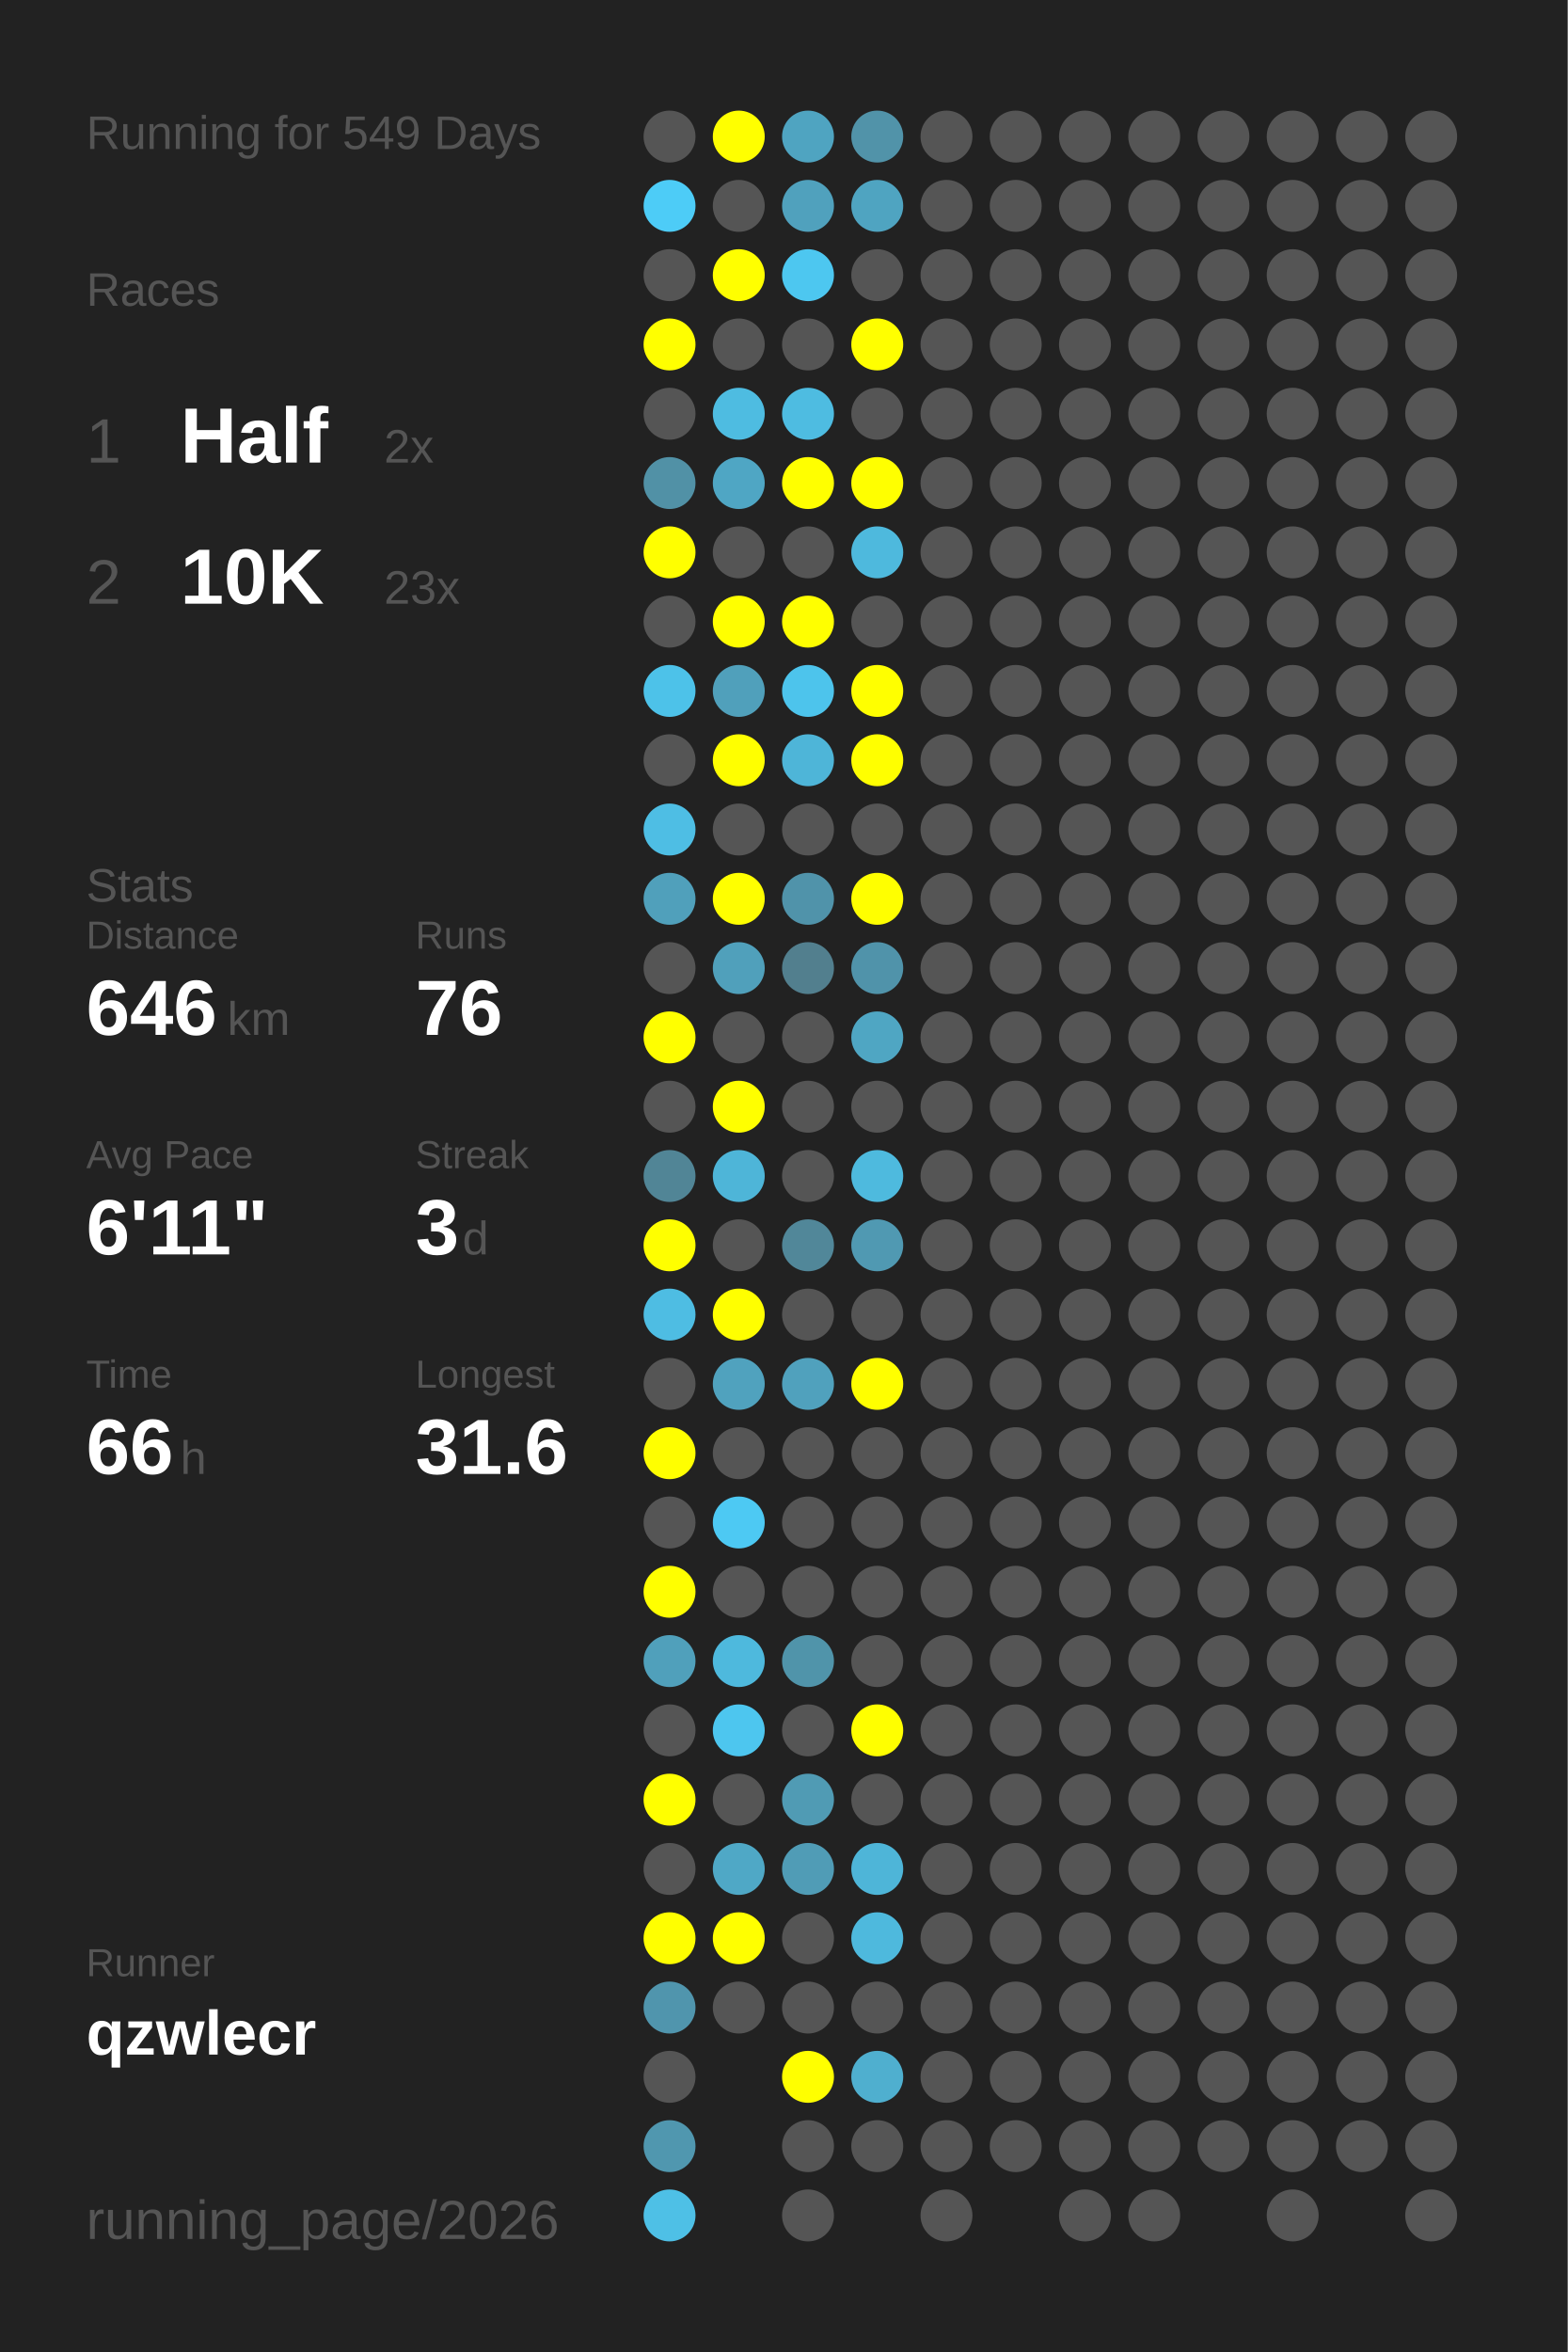
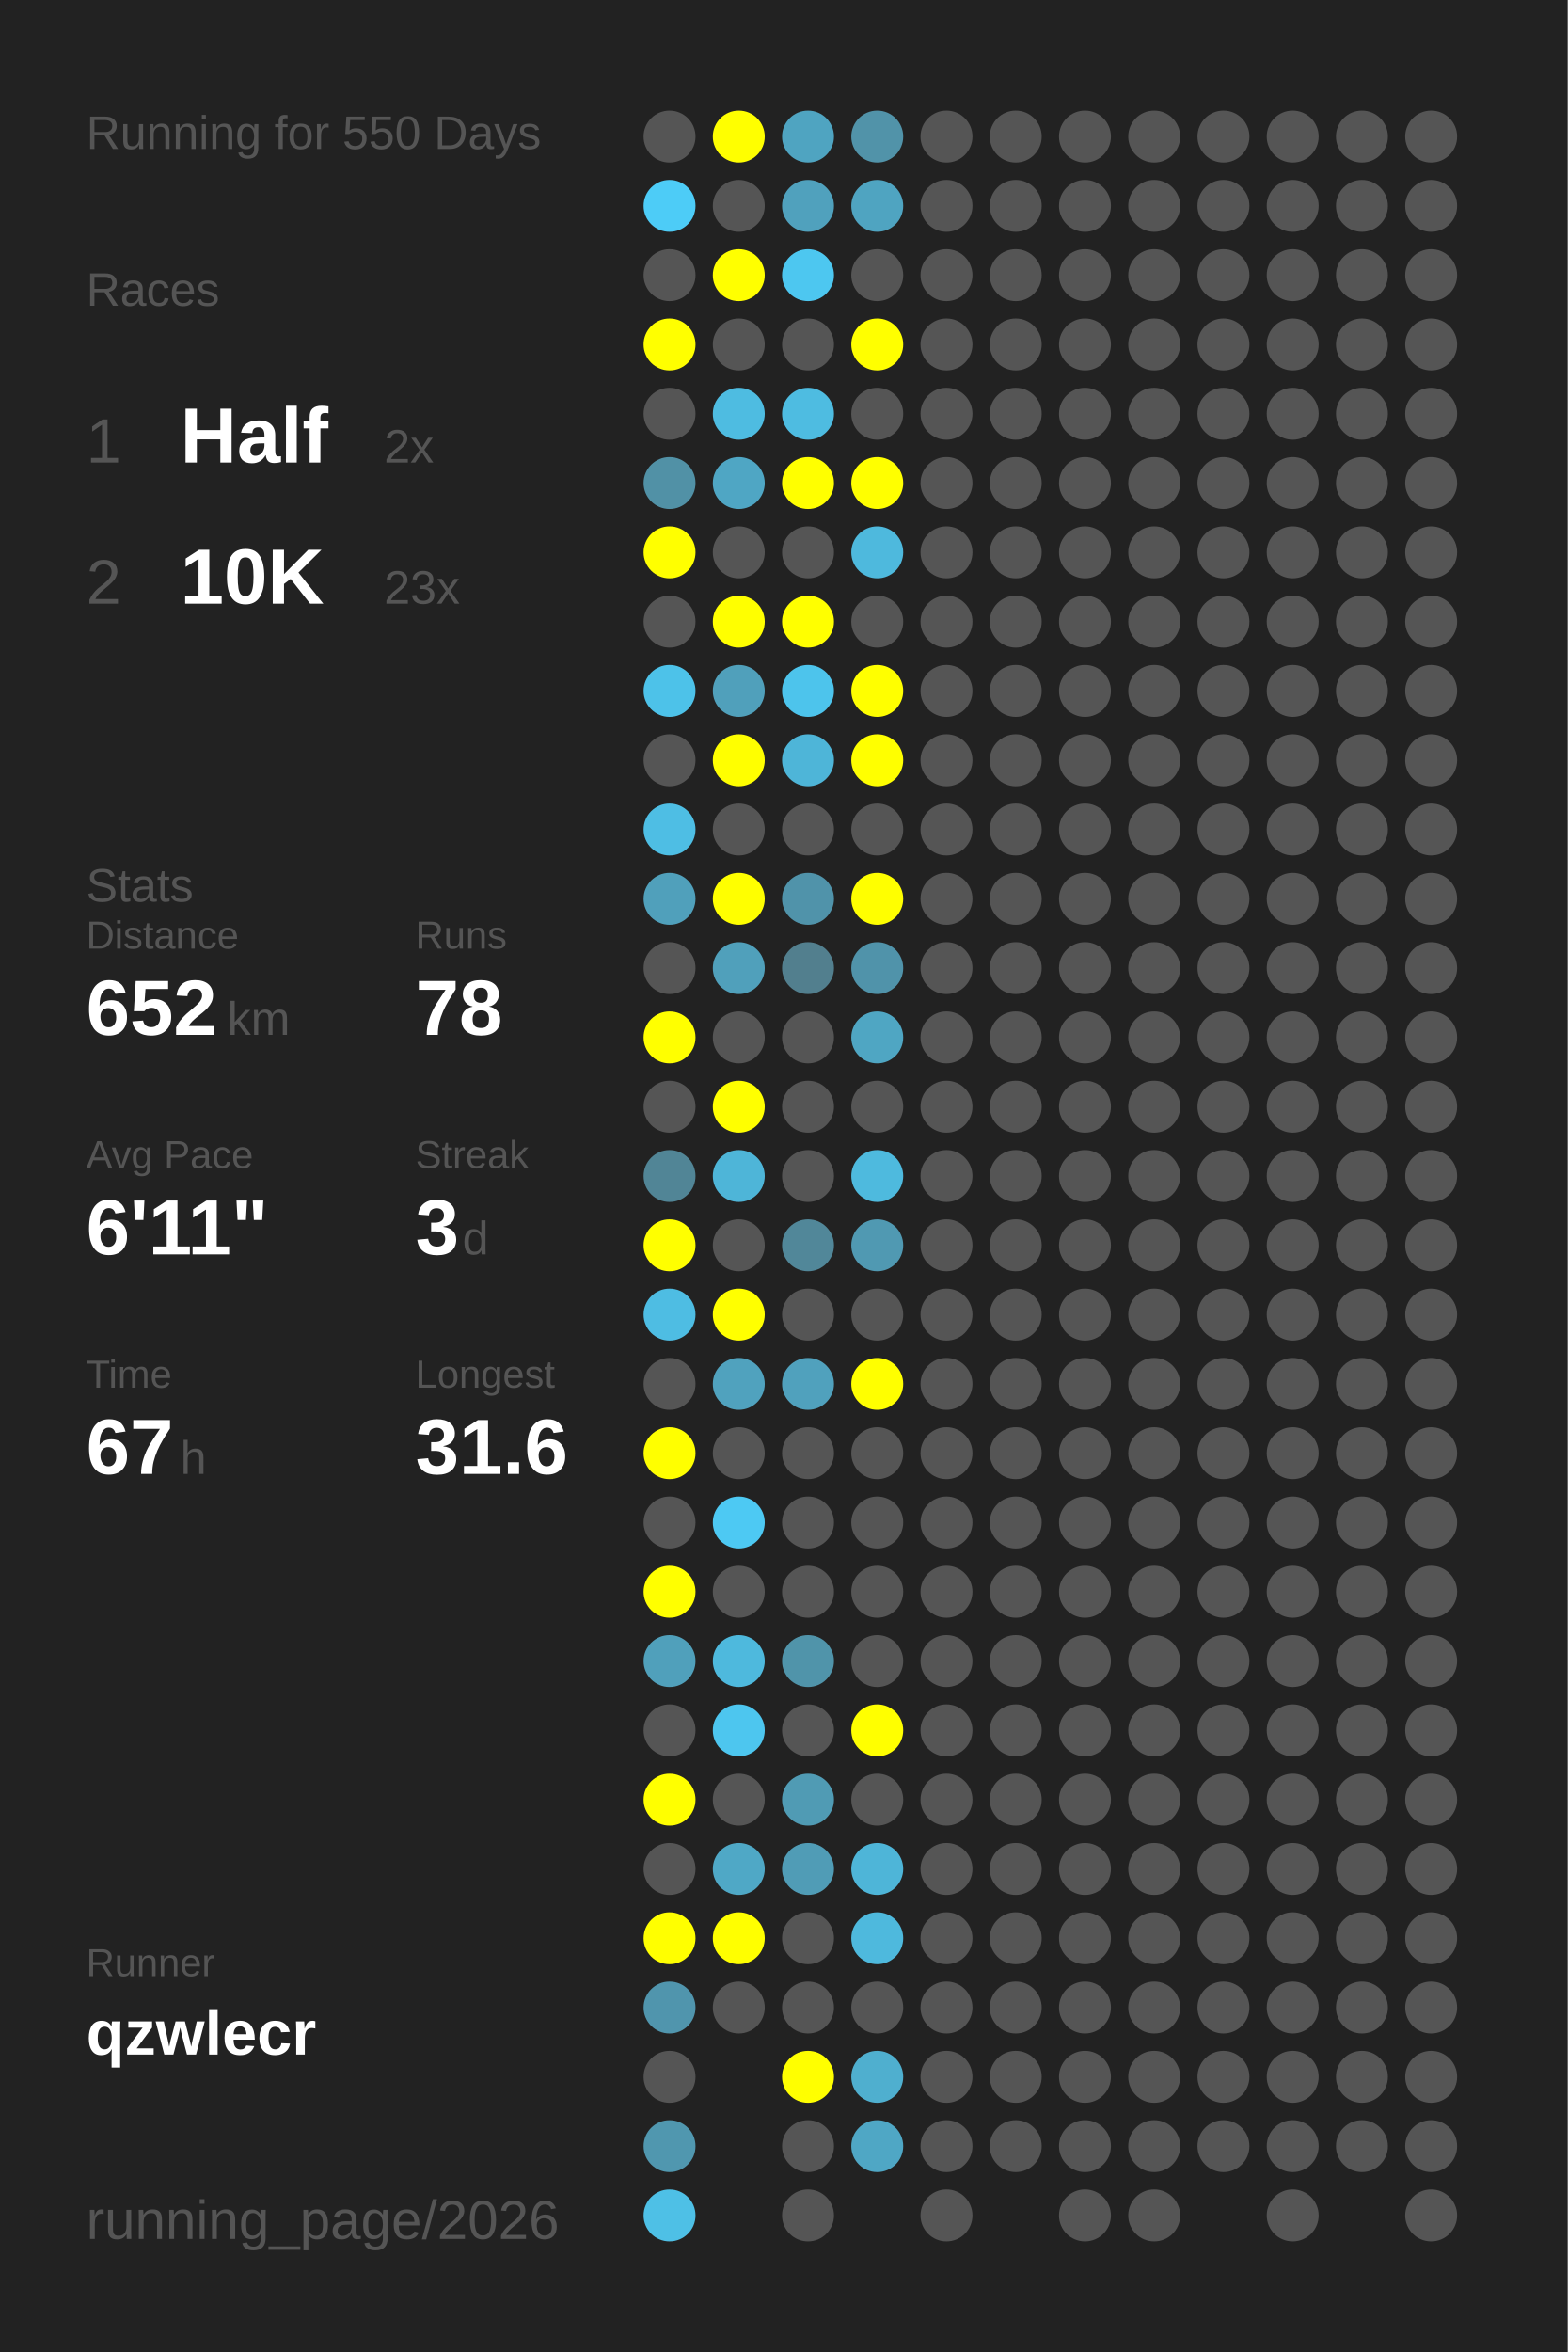
<svg xmlns="http://www.w3.org/2000/svg" baseProfile="full" height="300mm" version="1.1" viewBox="0,0,200,300" width="200mm">
  <defs />
  <rect fill="#222222" height="300" width="200" x="0" y="0" />
-   <text fill="#555555" style="font-size:6px; font-family:Arial;" x="11" y="19">Running for 549 Days</text>
+   <text fill="#555555" style="font-size:6px; font-family:Arial;" x="11" y="19">Running for 550 Days</text>
  <text fill="#555555" style="font-size:6px; font-family:Arial;" x="11" y="39">Races</text>
  <text fill="#555555" style="font-size:8px; font-family:Arial;" x="11" y="59">1</text>
  <text fill="#FFFFFF" style="font-size:10px; font-family:Arial; font-weight:bold;" x="23" y="59">Half</text>
  <text fill="#555555" style="font-size:6px; font-family:Arial;" x="49" y="59">2x</text>
  <text fill="#555555" style="font-size:8px; font-family:Arial;" x="11" y="77">2</text>
  <text fill="#FFFFFF" style="font-size:10px; font-family:Arial; font-weight:bold;" x="23" y="77">10K</text>
  <text fill="#555555" style="font-size:6px; font-family:Arial;" x="49" y="77">23x</text>
  <text fill="#555555" style="font-size:6px; font-family:Arial;" x="11" y="115">Stats</text>
  <text fill="#555555" style="font-size:5px; font-family:Arial;" x="11" y="121">Distance</text>
-   <text fill="#FFFFFF" style="font-size:10px; font-family:Arial; font-weight:bold;" x="11" y="132">646</text>
+   <text fill="#FFFFFF" style="font-size:10px; font-family:Arial; font-weight:bold;" x="11" y="132">652</text>
  <text fill="#555555" style="font-size:6px; font-family:Arial;" x="29" y="132">km</text>
  <text fill="#555555" style="font-size:5px; font-family:Arial;" x="53" y="121">Runs</text>
-   <text fill="#FFFFFF" style="font-size:10px; font-family:Arial; font-weight:bold;" x="53" y="132">76</text>
+   <text fill="#FFFFFF" style="font-size:10px; font-family:Arial; font-weight:bold;" x="53" y="132">78</text>
  <text fill="#555555" style="font-size:5px; font-family:Arial;" x="11" y="149">Avg Pace</text>
  <text fill="#FFFFFF" style="font-size:10px; font-family:Arial; font-weight:bold;" x="11" y="160">6'11"</text>
  <text fill="#555555" style="font-size:5px; font-family:Arial;" x="53" y="149">Streak</text>
  <text fill="#FFFFFF" style="font-size:10px; font-family:Arial; font-weight:bold;" x="53" y="160">3</text>
  <text fill="#555555" style="font-size:6px; font-family:Arial;" x="59" y="160">d</text>
  <text fill="#555555" style="font-size:5px; font-family:Arial;" x="11" y="177">Time</text>
-   <text fill="#FFFFFF" style="font-size:10px; font-family:Arial; font-weight:bold;" x="11" y="188">66</text>
+   <text fill="#FFFFFF" style="font-size:10px; font-family:Arial; font-weight:bold;" x="11" y="188">67</text>
  <text fill="#555555" style="font-size:6px; font-family:Arial;" x="23" y="188">h</text>
  <text fill="#555555" style="font-size:5px; font-family:Arial;" x="53" y="177">Longest</text>
  <text fill="#FFFFFF" style="font-size:10px; font-family:Arial; font-weight:bold;" x="53" y="188">31.6</text>
  <text fill="#555555" style="font-size:5px; font-family:Arial;" x="11" y="252.065">Runner</text>
  <text fill="#FFFFFF" style="font-size:8px; font-family:Arial; font-weight:bold;" x="11" y="262.065">qzwlecr</text>
  <text fill="#555555" style="font-size:7px; font-family:Arial;" x="11" y="285.581">running_page/2026</text>
  <circle cx="85.417" cy="17.419" fill="#555555" r="3.312" />
  <circle cx="85.417" cy="26.258" fill="#4dccf7" r="3.312" />
  <circle cx="85.417" cy="35.097" fill="#555555" r="3.312" />
  <circle cx="85.417" cy="43.935" fill="#FFFF00" r="3.312" />
  <circle cx="85.417" cy="52.774" fill="#555555" r="3.312" />
  <circle cx="85.417" cy="61.613" fill="#5191a6" r="3.312" />
  <circle cx="85.417" cy="70.452" fill="#FFFF00" r="3.312" />
  <circle cx="85.417" cy="79.29" fill="#555555" r="3.312" />
  <circle cx="85.417" cy="88.129" fill="#4dc2e9" r="3.312" />
  <circle cx="85.417" cy="96.968" fill="#555555" r="3.312" />
  <circle cx="85.417" cy="105.806" fill="#4ebee4" r="3.312" />
  <circle cx="85.417" cy="114.645" fill="#50a0bb" r="3.312" />
  <circle cx="85.417" cy="123.484" fill="#555555" r="3.312" />
  <circle cx="85.417" cy="132.323" fill="#FFFF00" r="3.312" />
  <circle cx="85.417" cy="141.161" fill="#555555" r="3.312" />
  <circle cx="85.417" cy="150" fill="#518596" r="3.312" />
  <circle cx="85.417" cy="158.839" fill="#FFFF00" r="3.312" />
  <circle cx="85.417" cy="167.677" fill="#4ebde3" r="3.312" />
  <circle cx="85.417" cy="176.516" fill="#555555" r="3.312" />
  <circle cx="85.417" cy="185.355" fill="#FFFF00" r="3.312" />
  <circle cx="85.417" cy="194.194" fill="#555555" r="3.312" />
  <circle cx="85.417" cy="203.032" fill="#FFFF00" r="3.312" />
  <circle cx="85.417" cy="211.871" fill="#50a0bb" r="3.312" />
  <circle cx="85.417" cy="220.71" fill="#555555" r="3.312" />
  <circle cx="85.417" cy="229.548" fill="#FFFF00" r="3.312" />
  <circle cx="85.417" cy="238.387" fill="#555555" r="3.312" />
  <circle cx="85.417" cy="247.226" fill="#FFFF00" r="3.312" />
  <circle cx="85.417" cy="256.065" fill="#5095ad" r="3.312" />
  <circle cx="85.417" cy="264.903" fill="#555555" r="3.312" />
  <circle cx="85.417" cy="273.742" fill="#5097af" r="3.312" />
  <circle cx="85.417" cy="282.581" fill="#4ec0e6" r="3.312" />
  <circle cx="94.25" cy="17.419" fill="#FFFF00" r="3.312" />
  <circle cx="94.25" cy="26.258" fill="#555555" r="3.312" />
  <circle cx="94.25" cy="35.097" fill="#FFFF00" r="3.312" />
  <circle cx="94.25" cy="43.935" fill="#555555" r="3.312" />
  <circle cx="94.25" cy="52.774" fill="#4ebce1" r="3.312" />
  <circle cx="94.25" cy="61.613" fill="#4fa6c4" r="3.312" />
  <circle cx="94.25" cy="70.452" fill="#555555" r="3.312" />
  <circle cx="94.25" cy="79.29" fill="#FFFF00" r="3.312" />
  <circle cx="94.25" cy="88.129" fill="#50a0bb" r="3.312" />
  <circle cx="94.25" cy="96.968" fill="#FFFF00" r="3.312" />
  <circle cx="94.25" cy="105.806" fill="#555555" r="3.312" />
  <circle cx="94.25" cy="114.645" fill="#FFFF00" r="3.312" />
  <circle cx="94.25" cy="123.484" fill="#50a0bb" r="3.312" />
  <circle cx="94.25" cy="132.323" fill="#555555" r="3.312" />
  <circle cx="94.25" cy="141.161" fill="#FFFF00" r="3.312" />
  <circle cx="94.25" cy="150" fill="#4eb5d8" r="3.312" />
  <circle cx="94.25" cy="158.839" fill="#555555" r="3.312" />
  <circle cx="94.25" cy="167.677" fill="#FFFF00" r="3.312" />
  <circle cx="94.25" cy="176.516" fill="#50a2be" r="3.312" />
  <circle cx="94.25" cy="185.355" fill="#555555" r="3.312" />
  <circle cx="94.25" cy="194.194" fill="#4dc9f3" r="3.312" />
  <circle cx="94.25" cy="203.032" fill="#555555" r="3.312" />
  <circle cx="94.25" cy="211.871" fill="#4eb9dd" r="3.312" />
  <circle cx="94.25" cy="220.71" fill="#4dc6ef" r="3.312" />
  <circle cx="94.25" cy="229.548" fill="#555555" r="3.312" />
  <circle cx="94.25" cy="238.387" fill="#4fa8c6" r="3.312" />
  <circle cx="94.25" cy="247.226" fill="#FFFF00" r="3.312" />
  <circle cx="94.25" cy="256.065" fill="#555555" r="3.312" />
  <circle cx="103.083" cy="17.419" fill="#4fa4c1" r="3.312" />
  <circle cx="103.083" cy="26.258" fill="#50a1bd" r="3.312" />
  <circle cx="103.083" cy="35.097" fill="#4dc7f0" r="3.312" />
  <circle cx="103.083" cy="43.935" fill="#555555" r="3.312" />
  <circle cx="103.083" cy="52.774" fill="#4ebce1" r="3.312" />
  <circle cx="103.083" cy="61.613" fill="#FFFF00" r="3.312" />
  <circle cx="103.083" cy="70.452" fill="#555555" r="3.312" />
  <circle cx="103.083" cy="79.29" fill="#FFFF00" r="3.312" />
  <circle cx="103.083" cy="88.129" fill="#4dc4ec" r="3.312" />
  <circle cx="103.083" cy="96.968" fill="#4eb5d8" r="3.312" />
  <circle cx="103.083" cy="105.806" fill="#555555" r="3.312" />
  <circle cx="103.083" cy="114.645" fill="#5093aa" r="3.312" />
  <circle cx="103.083" cy="123.484" fill="#527f8e" r="3.312" />
  <circle cx="103.083" cy="132.323" fill="#555555" r="3.312" />
  <circle cx="103.083" cy="141.161" fill="#555555" r="3.312" />
  <circle cx="103.083" cy="150" fill="#555555" r="3.312" />
  <circle cx="103.083" cy="158.839" fill="#518799" r="3.312" />
  <circle cx="103.083" cy="167.677" fill="#555555" r="3.312" />
  <circle cx="103.083" cy="176.516" fill="#50a1bd" r="3.312" />
  <circle cx="103.083" cy="185.355" fill="#555555" r="3.312" />
  <circle cx="103.083" cy="194.194" fill="#555555" r="3.312" />
  <circle cx="103.083" cy="203.032" fill="#555555" r="3.312" />
  <circle cx="103.083" cy="211.871" fill="#5094aa" r="3.312" />
  <circle cx="103.083" cy="220.71" fill="#555555" r="3.312" />
  <circle cx="103.083" cy="229.548" fill="#509bb4" r="3.312" />
  <circle cx="103.083" cy="238.387" fill="#509cb6" r="3.312" />
  <circle cx="103.083" cy="247.226" fill="#555555" r="3.312" />
  <circle cx="103.083" cy="256.065" fill="#555555" r="3.312" />
  <circle cx="103.083" cy="264.903" fill="#FFFF00" r="3.312" />
  <circle cx="103.083" cy="273.742" fill="#555555" r="3.312" />
  <circle cx="103.083" cy="282.581" fill="#555555" r="3.312" />
  <circle cx="111.917" cy="17.419" fill="#5193a9" r="3.312" />
  <circle cx="111.917" cy="26.258" fill="#4fa4c1" r="3.312" />
  <circle cx="111.917" cy="35.097" fill="#555555" r="3.312" />
  <circle cx="111.917" cy="43.935" fill="#FFFF00" r="3.312" />
  <circle cx="111.917" cy="52.774" fill="#555555" r="3.312" />
  <circle cx="111.917" cy="61.613" fill="#FFFF00" r="3.312" />
  <circle cx="111.917" cy="70.452" fill="#4eb9dd" r="3.312" />
  <circle cx="111.917" cy="79.29" fill="#555555" r="3.312" />
  <circle cx="111.917" cy="88.129" fill="#FFFF00" r="3.312" />
  <circle cx="111.917" cy="96.968" fill="#FFFF00" r="3.312" />
  <circle cx="111.917" cy="105.806" fill="#555555" r="3.312" />
  <circle cx="111.917" cy="114.645" fill="#FFFF00" r="3.312" />
  <circle cx="111.917" cy="123.484" fill="#5093aa" r="3.312" />
  <circle cx="111.917" cy="132.323" fill="#4fa6c3" r="3.312" />
  <circle cx="111.917" cy="141.161" fill="#555555" r="3.312" />
  <circle cx="111.917" cy="150" fill="#4ebade" r="3.312" />
  <circle cx="111.917" cy="158.839" fill="#5099b2" r="3.312" />
  <circle cx="111.917" cy="167.677" fill="#555555" r="3.312" />
  <circle cx="111.917" cy="176.516" fill="#FFFF00" r="3.312" />
  <circle cx="111.917" cy="185.355" fill="#555555" r="3.312" />
  <circle cx="111.917" cy="194.194" fill="#555555" r="3.312" />
  <circle cx="111.917" cy="203.032" fill="#555555" r="3.312" />
  <circle cx="111.917" cy="211.871" fill="#555555" r="3.312" />
  <circle cx="111.917" cy="220.71" fill="#FFFF00" r="3.312" />
  <circle cx="111.917" cy="229.548" fill="#555555" r="3.312" />
  <circle cx="111.917" cy="238.387" fill="#4eb5d8" r="3.312" />
  <circle cx="111.917" cy="247.226" fill="#4eb9dd" r="3.312" />
  <circle cx="111.917" cy="256.065" fill="#555555" r="3.312" />
  <circle cx="111.917" cy="264.903" fill="#4fafcf" r="3.312" />
-   <circle cx="111.917" cy="273.742" fill="#555555" r="3.312" />
+   <circle cx="111.917" cy="273.742" fill="#4fa7c5" r="3.312" />
  <circle cx="120.75" cy="17.419" fill="#555555" r="3.312" />
  <circle cx="120.75" cy="26.258" fill="#555555" r="3.312" />
  <circle cx="120.75" cy="35.097" fill="#555555" r="3.312" />
  <circle cx="120.75" cy="43.935" fill="#555555" r="3.312" />
  <circle cx="120.75" cy="52.774" fill="#555555" r="3.312" />
  <circle cx="120.75" cy="61.613" fill="#555555" r="3.312" />
  <circle cx="120.75" cy="70.452" fill="#555555" r="3.312" />
  <circle cx="120.75" cy="79.29" fill="#555555" r="3.312" />
  <circle cx="120.75" cy="88.129" fill="#555555" r="3.312" />
  <circle cx="120.75" cy="96.968" fill="#555555" r="3.312" />
  <circle cx="120.75" cy="105.806" fill="#555555" r="3.312" />
  <circle cx="120.75" cy="114.645" fill="#555555" r="3.312" />
  <circle cx="120.75" cy="123.484" fill="#555555" r="3.312" />
  <circle cx="120.75" cy="132.323" fill="#555555" r="3.312" />
  <circle cx="120.75" cy="141.161" fill="#555555" r="3.312" />
  <circle cx="120.75" cy="150" fill="#555555" r="3.312" />
  <circle cx="120.75" cy="158.839" fill="#555555" r="3.312" />
  <circle cx="120.75" cy="167.677" fill="#555555" r="3.312" />
  <circle cx="120.75" cy="176.516" fill="#555555" r="3.312" />
  <circle cx="120.75" cy="185.355" fill="#555555" r="3.312" />
  <circle cx="120.75" cy="194.194" fill="#555555" r="3.312" />
  <circle cx="120.75" cy="203.032" fill="#555555" r="3.312" />
  <circle cx="120.75" cy="211.871" fill="#555555" r="3.312" />
  <circle cx="120.75" cy="220.71" fill="#555555" r="3.312" />
  <circle cx="120.75" cy="229.548" fill="#555555" r="3.312" />
  <circle cx="120.75" cy="238.387" fill="#555555" r="3.312" />
  <circle cx="120.75" cy="247.226" fill="#555555" r="3.312" />
  <circle cx="120.75" cy="256.065" fill="#555555" r="3.312" />
  <circle cx="120.75" cy="264.903" fill="#555555" r="3.312" />
  <circle cx="120.75" cy="273.742" fill="#555555" r="3.312" />
  <circle cx="120.75" cy="282.581" fill="#555555" r="3.312" />
  <circle cx="129.583" cy="17.419" fill="#555555" r="3.312" />
  <circle cx="129.583" cy="26.258" fill="#555555" r="3.312" />
  <circle cx="129.583" cy="35.097" fill="#555555" r="3.312" />
  <circle cx="129.583" cy="43.935" fill="#555555" r="3.312" />
  <circle cx="129.583" cy="52.774" fill="#555555" r="3.312" />
  <circle cx="129.583" cy="61.613" fill="#555555" r="3.312" />
  <circle cx="129.583" cy="70.452" fill="#555555" r="3.312" />
  <circle cx="129.583" cy="79.29" fill="#555555" r="3.312" />
  <circle cx="129.583" cy="88.129" fill="#555555" r="3.312" />
  <circle cx="129.583" cy="96.968" fill="#555555" r="3.312" />
  <circle cx="129.583" cy="105.806" fill="#555555" r="3.312" />
  <circle cx="129.583" cy="114.645" fill="#555555" r="3.312" />
  <circle cx="129.583" cy="123.484" fill="#555555" r="3.312" />
  <circle cx="129.583" cy="132.323" fill="#555555" r="3.312" />
  <circle cx="129.583" cy="141.161" fill="#555555" r="3.312" />
  <circle cx="129.583" cy="150" fill="#555555" r="3.312" />
  <circle cx="129.583" cy="158.839" fill="#555555" r="3.312" />
  <circle cx="129.583" cy="167.677" fill="#555555" r="3.312" />
  <circle cx="129.583" cy="176.516" fill="#555555" r="3.312" />
  <circle cx="129.583" cy="185.355" fill="#555555" r="3.312" />
  <circle cx="129.583" cy="194.194" fill="#555555" r="3.312" />
  <circle cx="129.583" cy="203.032" fill="#555555" r="3.312" />
  <circle cx="129.583" cy="211.871" fill="#555555" r="3.312" />
  <circle cx="129.583" cy="220.71" fill="#555555" r="3.312" />
  <circle cx="129.583" cy="229.548" fill="#555555" r="3.312" />
  <circle cx="129.583" cy="238.387" fill="#555555" r="3.312" />
  <circle cx="129.583" cy="247.226" fill="#555555" r="3.312" />
  <circle cx="129.583" cy="256.065" fill="#555555" r="3.312" />
  <circle cx="129.583" cy="264.903" fill="#555555" r="3.312" />
  <circle cx="129.583" cy="273.742" fill="#555555" r="3.312" />
  <circle cx="138.417" cy="17.419" fill="#555555" r="3.312" />
  <circle cx="138.417" cy="26.258" fill="#555555" r="3.312" />
  <circle cx="138.417" cy="35.097" fill="#555555" r="3.312" />
  <circle cx="138.417" cy="43.935" fill="#555555" r="3.312" />
  <circle cx="138.417" cy="52.774" fill="#555555" r="3.312" />
  <circle cx="138.417" cy="61.613" fill="#555555" r="3.312" />
  <circle cx="138.417" cy="70.452" fill="#555555" r="3.312" />
  <circle cx="138.417" cy="79.29" fill="#555555" r="3.312" />
  <circle cx="138.417" cy="88.129" fill="#555555" r="3.312" />
  <circle cx="138.417" cy="96.968" fill="#555555" r="3.312" />
  <circle cx="138.417" cy="105.806" fill="#555555" r="3.312" />
  <circle cx="138.417" cy="114.645" fill="#555555" r="3.312" />
  <circle cx="138.417" cy="123.484" fill="#555555" r="3.312" />
  <circle cx="138.417" cy="132.323" fill="#555555" r="3.312" />
  <circle cx="138.417" cy="141.161" fill="#555555" r="3.312" />
  <circle cx="138.417" cy="150" fill="#555555" r="3.312" />
  <circle cx="138.417" cy="158.839" fill="#555555" r="3.312" />
  <circle cx="138.417" cy="167.677" fill="#555555" r="3.312" />
  <circle cx="138.417" cy="176.516" fill="#555555" r="3.312" />
  <circle cx="138.417" cy="185.355" fill="#555555" r="3.312" />
  <circle cx="138.417" cy="194.194" fill="#555555" r="3.312" />
  <circle cx="138.417" cy="203.032" fill="#555555" r="3.312" />
  <circle cx="138.417" cy="211.871" fill="#555555" r="3.312" />
  <circle cx="138.417" cy="220.71" fill="#555555" r="3.312" />
  <circle cx="138.417" cy="229.548" fill="#555555" r="3.312" />
  <circle cx="138.417" cy="238.387" fill="#555555" r="3.312" />
  <circle cx="138.417" cy="247.226" fill="#555555" r="3.312" />
  <circle cx="138.417" cy="256.065" fill="#555555" r="3.312" />
  <circle cx="138.417" cy="264.903" fill="#555555" r="3.312" />
  <circle cx="138.417" cy="273.742" fill="#555555" r="3.312" />
  <circle cx="138.417" cy="282.581" fill="#555555" r="3.312" />
  <circle cx="147.25" cy="17.419" fill="#555555" r="3.312" />
  <circle cx="147.25" cy="26.258" fill="#555555" r="3.312" />
  <circle cx="147.25" cy="35.097" fill="#555555" r="3.312" />
  <circle cx="147.25" cy="43.935" fill="#555555" r="3.312" />
  <circle cx="147.25" cy="52.774" fill="#555555" r="3.312" />
  <circle cx="147.25" cy="61.613" fill="#555555" r="3.312" />
  <circle cx="147.25" cy="70.452" fill="#555555" r="3.312" />
  <circle cx="147.25" cy="79.29" fill="#555555" r="3.312" />
  <circle cx="147.25" cy="88.129" fill="#555555" r="3.312" />
  <circle cx="147.25" cy="96.968" fill="#555555" r="3.312" />
  <circle cx="147.25" cy="105.806" fill="#555555" r="3.312" />
  <circle cx="147.25" cy="114.645" fill="#555555" r="3.312" />
  <circle cx="147.25" cy="123.484" fill="#555555" r="3.312" />
  <circle cx="147.25" cy="132.323" fill="#555555" r="3.312" />
  <circle cx="147.25" cy="141.161" fill="#555555" r="3.312" />
  <circle cx="147.25" cy="150" fill="#555555" r="3.312" />
  <circle cx="147.25" cy="158.839" fill="#555555" r="3.312" />
  <circle cx="147.25" cy="167.677" fill="#555555" r="3.312" />
  <circle cx="147.25" cy="176.516" fill="#555555" r="3.312" />
  <circle cx="147.25" cy="185.355" fill="#555555" r="3.312" />
  <circle cx="147.25" cy="194.194" fill="#555555" r="3.312" />
  <circle cx="147.25" cy="203.032" fill="#555555" r="3.312" />
  <circle cx="147.25" cy="211.871" fill="#555555" r="3.312" />
  <circle cx="147.25" cy="220.71" fill="#555555" r="3.312" />
  <circle cx="147.25" cy="229.548" fill="#555555" r="3.312" />
  <circle cx="147.25" cy="238.387" fill="#555555" r="3.312" />
  <circle cx="147.25" cy="247.226" fill="#555555" r="3.312" />
  <circle cx="147.25" cy="256.065" fill="#555555" r="3.312" />
  <circle cx="147.25" cy="264.903" fill="#555555" r="3.312" />
  <circle cx="147.25" cy="273.742" fill="#555555" r="3.312" />
  <circle cx="147.25" cy="282.581" fill="#555555" r="3.312" />
  <circle cx="156.083" cy="17.419" fill="#555555" r="3.312" />
  <circle cx="156.083" cy="26.258" fill="#555555" r="3.312" />
  <circle cx="156.083" cy="35.097" fill="#555555" r="3.312" />
  <circle cx="156.083" cy="43.935" fill="#555555" r="3.312" />
  <circle cx="156.083" cy="52.774" fill="#555555" r="3.312" />
  <circle cx="156.083" cy="61.613" fill="#555555" r="3.312" />
  <circle cx="156.083" cy="70.452" fill="#555555" r="3.312" />
  <circle cx="156.083" cy="79.29" fill="#555555" r="3.312" />
  <circle cx="156.083" cy="88.129" fill="#555555" r="3.312" />
  <circle cx="156.083" cy="96.968" fill="#555555" r="3.312" />
  <circle cx="156.083" cy="105.806" fill="#555555" r="3.312" />
  <circle cx="156.083" cy="114.645" fill="#555555" r="3.312" />
  <circle cx="156.083" cy="123.484" fill="#555555" r="3.312" />
  <circle cx="156.083" cy="132.323" fill="#555555" r="3.312" />
  <circle cx="156.083" cy="141.161" fill="#555555" r="3.312" />
  <circle cx="156.083" cy="150" fill="#555555" r="3.312" />
  <circle cx="156.083" cy="158.839" fill="#555555" r="3.312" />
  <circle cx="156.083" cy="167.677" fill="#555555" r="3.312" />
  <circle cx="156.083" cy="176.516" fill="#555555" r="3.312" />
  <circle cx="156.083" cy="185.355" fill="#555555" r="3.312" />
  <circle cx="156.083" cy="194.194" fill="#555555" r="3.312" />
  <circle cx="156.083" cy="203.032" fill="#555555" r="3.312" />
  <circle cx="156.083" cy="211.871" fill="#555555" r="3.312" />
  <circle cx="156.083" cy="220.71" fill="#555555" r="3.312" />
  <circle cx="156.083" cy="229.548" fill="#555555" r="3.312" />
  <circle cx="156.083" cy="238.387" fill="#555555" r="3.312" />
  <circle cx="156.083" cy="247.226" fill="#555555" r="3.312" />
  <circle cx="156.083" cy="256.065" fill="#555555" r="3.312" />
  <circle cx="156.083" cy="264.903" fill="#555555" r="3.312" />
  <circle cx="156.083" cy="273.742" fill="#555555" r="3.312" />
  <circle cx="164.917" cy="17.419" fill="#555555" r="3.312" />
  <circle cx="164.917" cy="26.258" fill="#555555" r="3.312" />
  <circle cx="164.917" cy="35.097" fill="#555555" r="3.312" />
  <circle cx="164.917" cy="43.935" fill="#555555" r="3.312" />
  <circle cx="164.917" cy="52.774" fill="#555555" r="3.312" />
  <circle cx="164.917" cy="61.613" fill="#555555" r="3.312" />
  <circle cx="164.917" cy="70.452" fill="#555555" r="3.312" />
  <circle cx="164.917" cy="79.29" fill="#555555" r="3.312" />
  <circle cx="164.917" cy="88.129" fill="#555555" r="3.312" />
  <circle cx="164.917" cy="96.968" fill="#555555" r="3.312" />
  <circle cx="164.917" cy="105.806" fill="#555555" r="3.312" />
  <circle cx="164.917" cy="114.645" fill="#555555" r="3.312" />
  <circle cx="164.917" cy="123.484" fill="#555555" r="3.312" />
  <circle cx="164.917" cy="132.323" fill="#555555" r="3.312" />
  <circle cx="164.917" cy="141.161" fill="#555555" r="3.312" />
  <circle cx="164.917" cy="150" fill="#555555" r="3.312" />
  <circle cx="164.917" cy="158.839" fill="#555555" r="3.312" />
  <circle cx="164.917" cy="167.677" fill="#555555" r="3.312" />
  <circle cx="164.917" cy="176.516" fill="#555555" r="3.312" />
  <circle cx="164.917" cy="185.355" fill="#555555" r="3.312" />
  <circle cx="164.917" cy="194.194" fill="#555555" r="3.312" />
  <circle cx="164.917" cy="203.032" fill="#555555" r="3.312" />
  <circle cx="164.917" cy="211.871" fill="#555555" r="3.312" />
  <circle cx="164.917" cy="220.71" fill="#555555" r="3.312" />
  <circle cx="164.917" cy="229.548" fill="#555555" r="3.312" />
  <circle cx="164.917" cy="238.387" fill="#555555" r="3.312" />
  <circle cx="164.917" cy="247.226" fill="#555555" r="3.312" />
  <circle cx="164.917" cy="256.065" fill="#555555" r="3.312" />
  <circle cx="164.917" cy="264.903" fill="#555555" r="3.312" />
  <circle cx="164.917" cy="273.742" fill="#555555" r="3.312" />
  <circle cx="164.917" cy="282.581" fill="#555555" r="3.312" />
  <circle cx="173.75" cy="17.419" fill="#555555" r="3.312" />
  <circle cx="173.75" cy="26.258" fill="#555555" r="3.312" />
  <circle cx="173.75" cy="35.097" fill="#555555" r="3.312" />
  <circle cx="173.75" cy="43.935" fill="#555555" r="3.312" />
  <circle cx="173.75" cy="52.774" fill="#555555" r="3.312" />
  <circle cx="173.75" cy="61.613" fill="#555555" r="3.312" />
  <circle cx="173.75" cy="70.452" fill="#555555" r="3.312" />
  <circle cx="173.75" cy="79.29" fill="#555555" r="3.312" />
  <circle cx="173.75" cy="88.129" fill="#555555" r="3.312" />
  <circle cx="173.75" cy="96.968" fill="#555555" r="3.312" />
  <circle cx="173.75" cy="105.806" fill="#555555" r="3.312" />
  <circle cx="173.75" cy="114.645" fill="#555555" r="3.312" />
  <circle cx="173.75" cy="123.484" fill="#555555" r="3.312" />
  <circle cx="173.75" cy="132.323" fill="#555555" r="3.312" />
  <circle cx="173.75" cy="141.161" fill="#555555" r="3.312" />
  <circle cx="173.75" cy="150" fill="#555555" r="3.312" />
  <circle cx="173.75" cy="158.839" fill="#555555" r="3.312" />
  <circle cx="173.75" cy="167.677" fill="#555555" r="3.312" />
  <circle cx="173.75" cy="176.516" fill="#555555" r="3.312" />
  <circle cx="173.75" cy="185.355" fill="#555555" r="3.312" />
  <circle cx="173.75" cy="194.194" fill="#555555" r="3.312" />
  <circle cx="173.75" cy="203.032" fill="#555555" r="3.312" />
  <circle cx="173.75" cy="211.871" fill="#555555" r="3.312" />
  <circle cx="173.75" cy="220.71" fill="#555555" r="3.312" />
  <circle cx="173.75" cy="229.548" fill="#555555" r="3.312" />
  <circle cx="173.75" cy="238.387" fill="#555555" r="3.312" />
  <circle cx="173.75" cy="247.226" fill="#555555" r="3.312" />
  <circle cx="173.75" cy="256.065" fill="#555555" r="3.312" />
  <circle cx="173.75" cy="264.903" fill="#555555" r="3.312" />
  <circle cx="173.75" cy="273.742" fill="#555555" r="3.312" />
  <circle cx="182.583" cy="17.419" fill="#555555" r="3.312" />
  <circle cx="182.583" cy="26.258" fill="#555555" r="3.312" />
  <circle cx="182.583" cy="35.097" fill="#555555" r="3.312" />
  <circle cx="182.583" cy="43.935" fill="#555555" r="3.312" />
  <circle cx="182.583" cy="52.774" fill="#555555" r="3.312" />
  <circle cx="182.583" cy="61.613" fill="#555555" r="3.312" />
  <circle cx="182.583" cy="70.452" fill="#555555" r="3.312" />
  <circle cx="182.583" cy="79.29" fill="#555555" r="3.312" />
  <circle cx="182.583" cy="88.129" fill="#555555" r="3.312" />
  <circle cx="182.583" cy="96.968" fill="#555555" r="3.312" />
  <circle cx="182.583" cy="105.806" fill="#555555" r="3.312" />
  <circle cx="182.583" cy="114.645" fill="#555555" r="3.312" />
  <circle cx="182.583" cy="123.484" fill="#555555" r="3.312" />
  <circle cx="182.583" cy="132.323" fill="#555555" r="3.312" />
  <circle cx="182.583" cy="141.161" fill="#555555" r="3.312" />
  <circle cx="182.583" cy="150" fill="#555555" r="3.312" />
  <circle cx="182.583" cy="158.839" fill="#555555" r="3.312" />
  <circle cx="182.583" cy="167.677" fill="#555555" r="3.312" />
  <circle cx="182.583" cy="176.516" fill="#555555" r="3.312" />
  <circle cx="182.583" cy="185.355" fill="#555555" r="3.312" />
  <circle cx="182.583" cy="194.194" fill="#555555" r="3.312" />
  <circle cx="182.583" cy="203.032" fill="#555555" r="3.312" />
  <circle cx="182.583" cy="211.871" fill="#555555" r="3.312" />
  <circle cx="182.583" cy="220.71" fill="#555555" r="3.312" />
  <circle cx="182.583" cy="229.548" fill="#555555" r="3.312" />
  <circle cx="182.583" cy="238.387" fill="#555555" r="3.312" />
  <circle cx="182.583" cy="247.226" fill="#555555" r="3.312" />
  <circle cx="182.583" cy="256.065" fill="#555555" r="3.312" />
  <circle cx="182.583" cy="264.903" fill="#555555" r="3.312" />
  <circle cx="182.583" cy="273.742" fill="#555555" r="3.312" />
  <circle cx="182.583" cy="282.581" fill="#555555" r="3.312" />
</svg>
